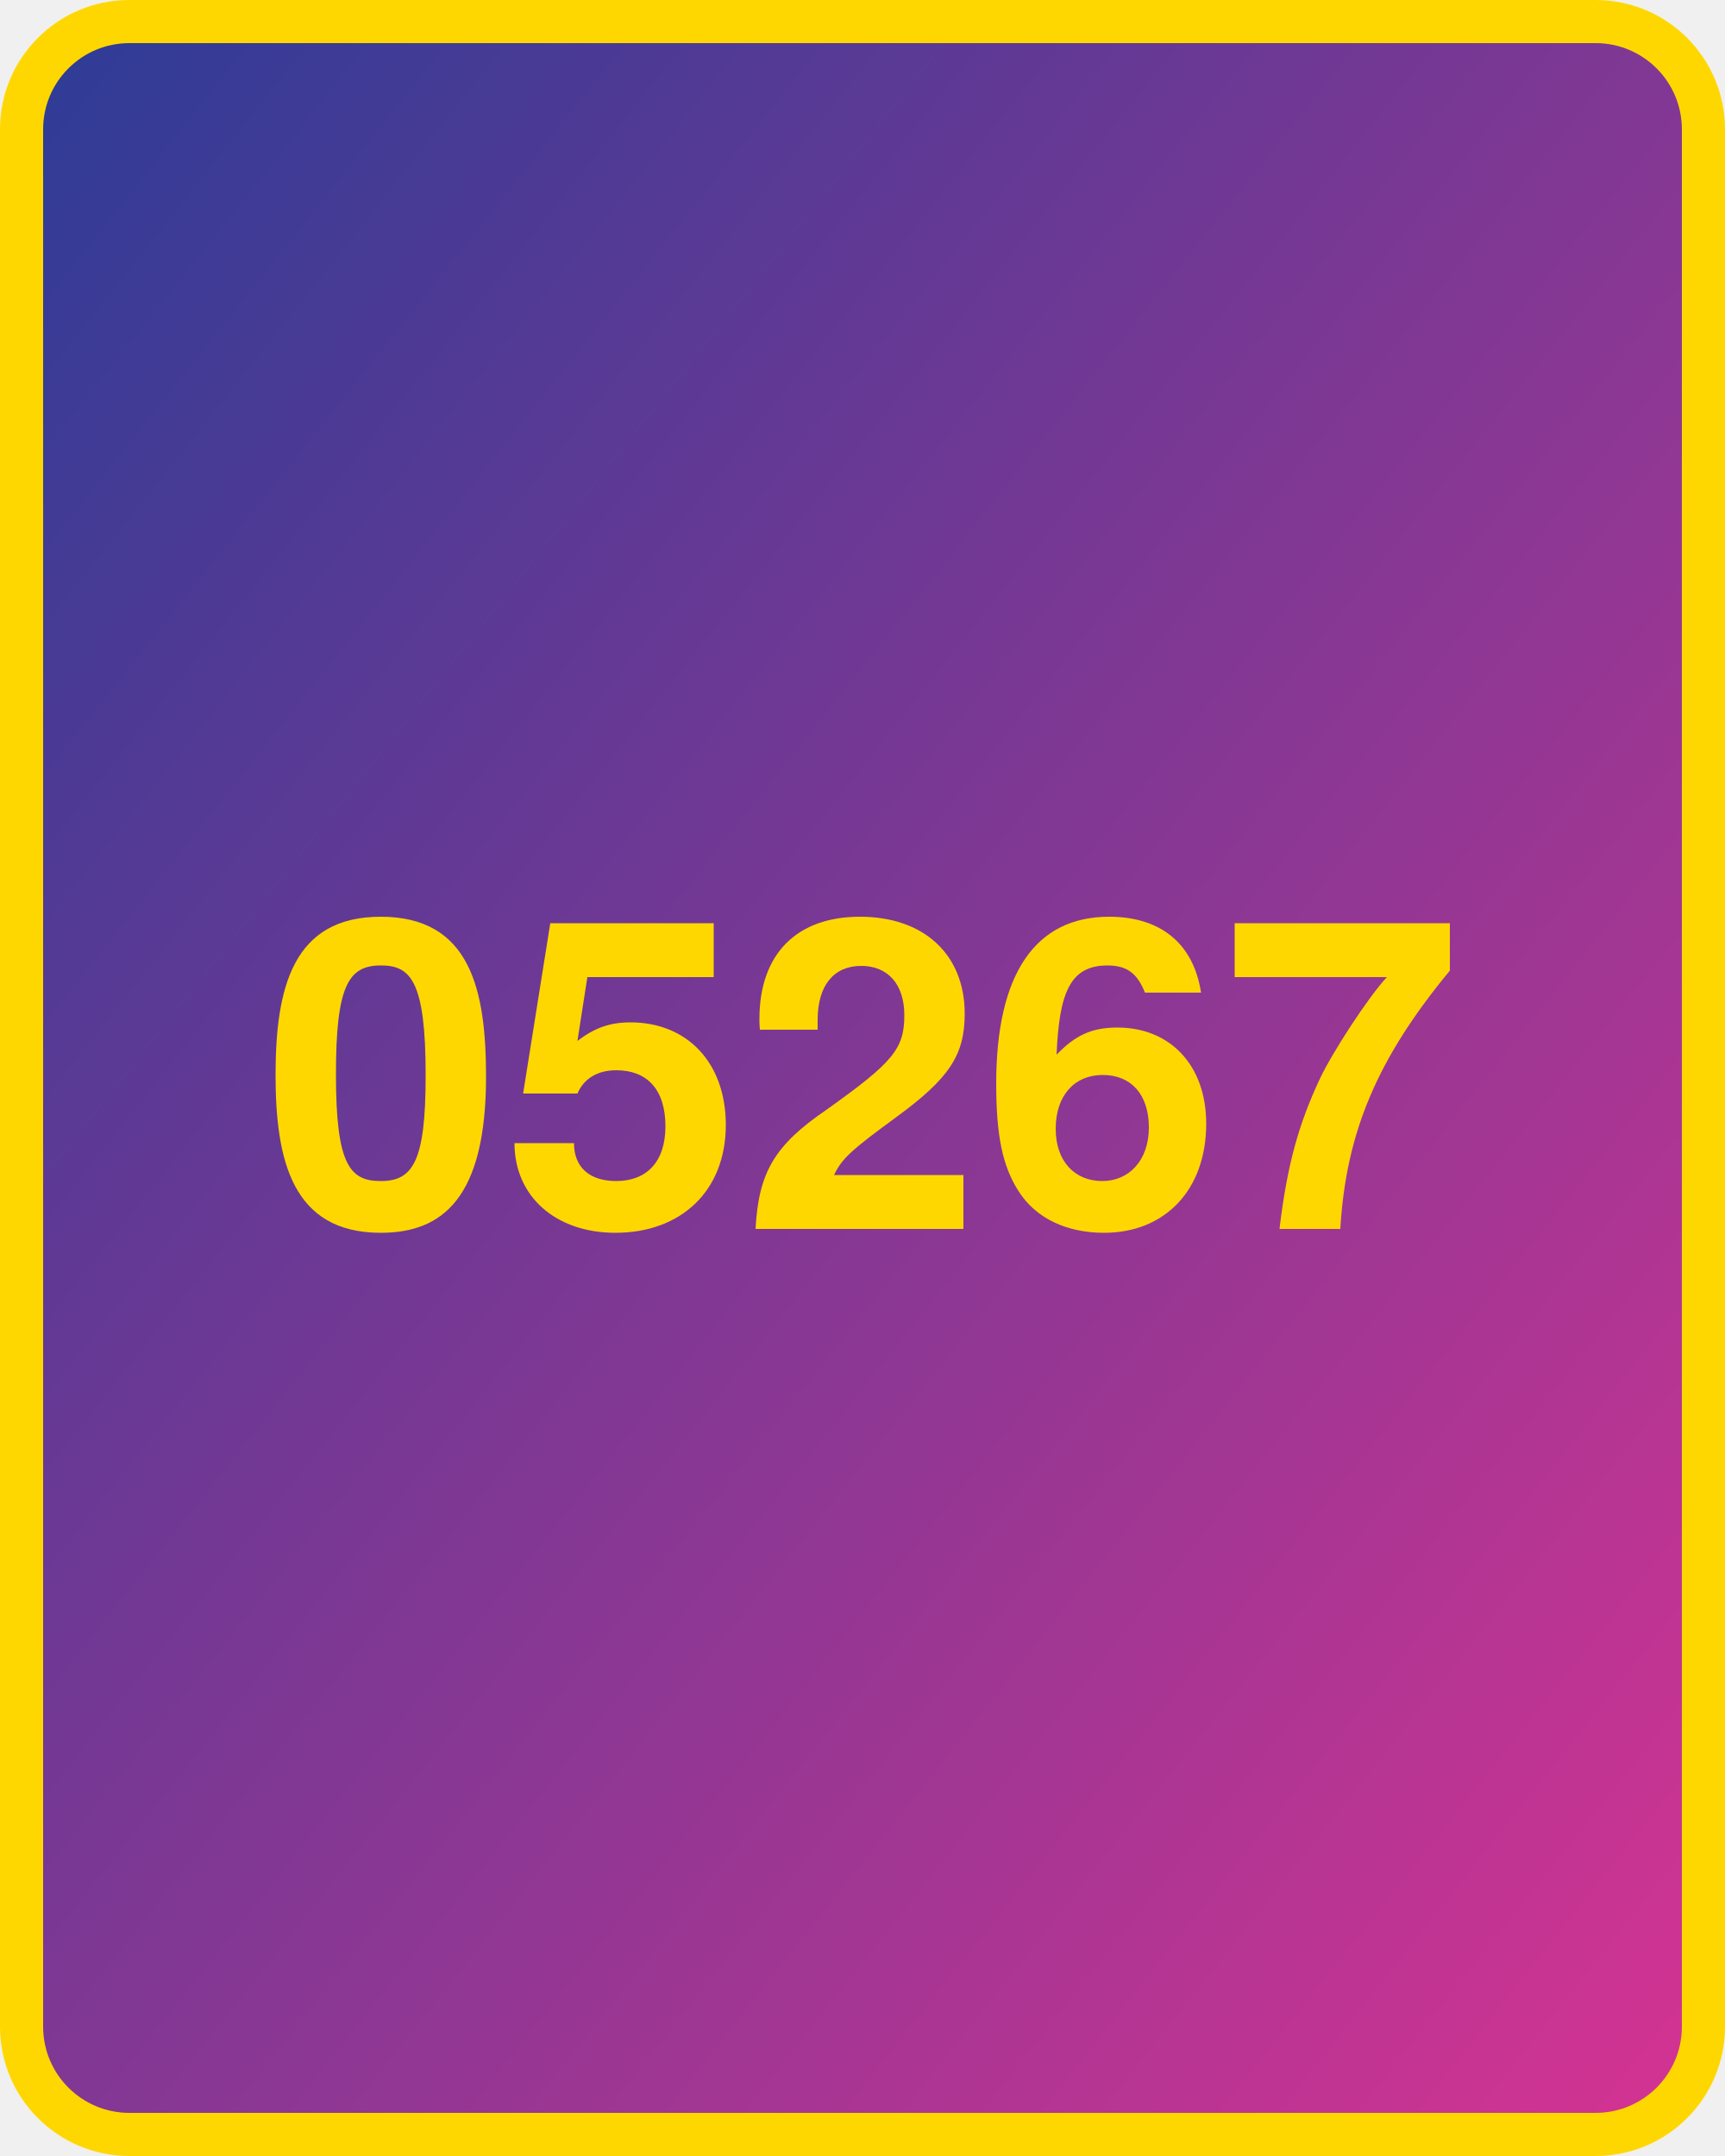
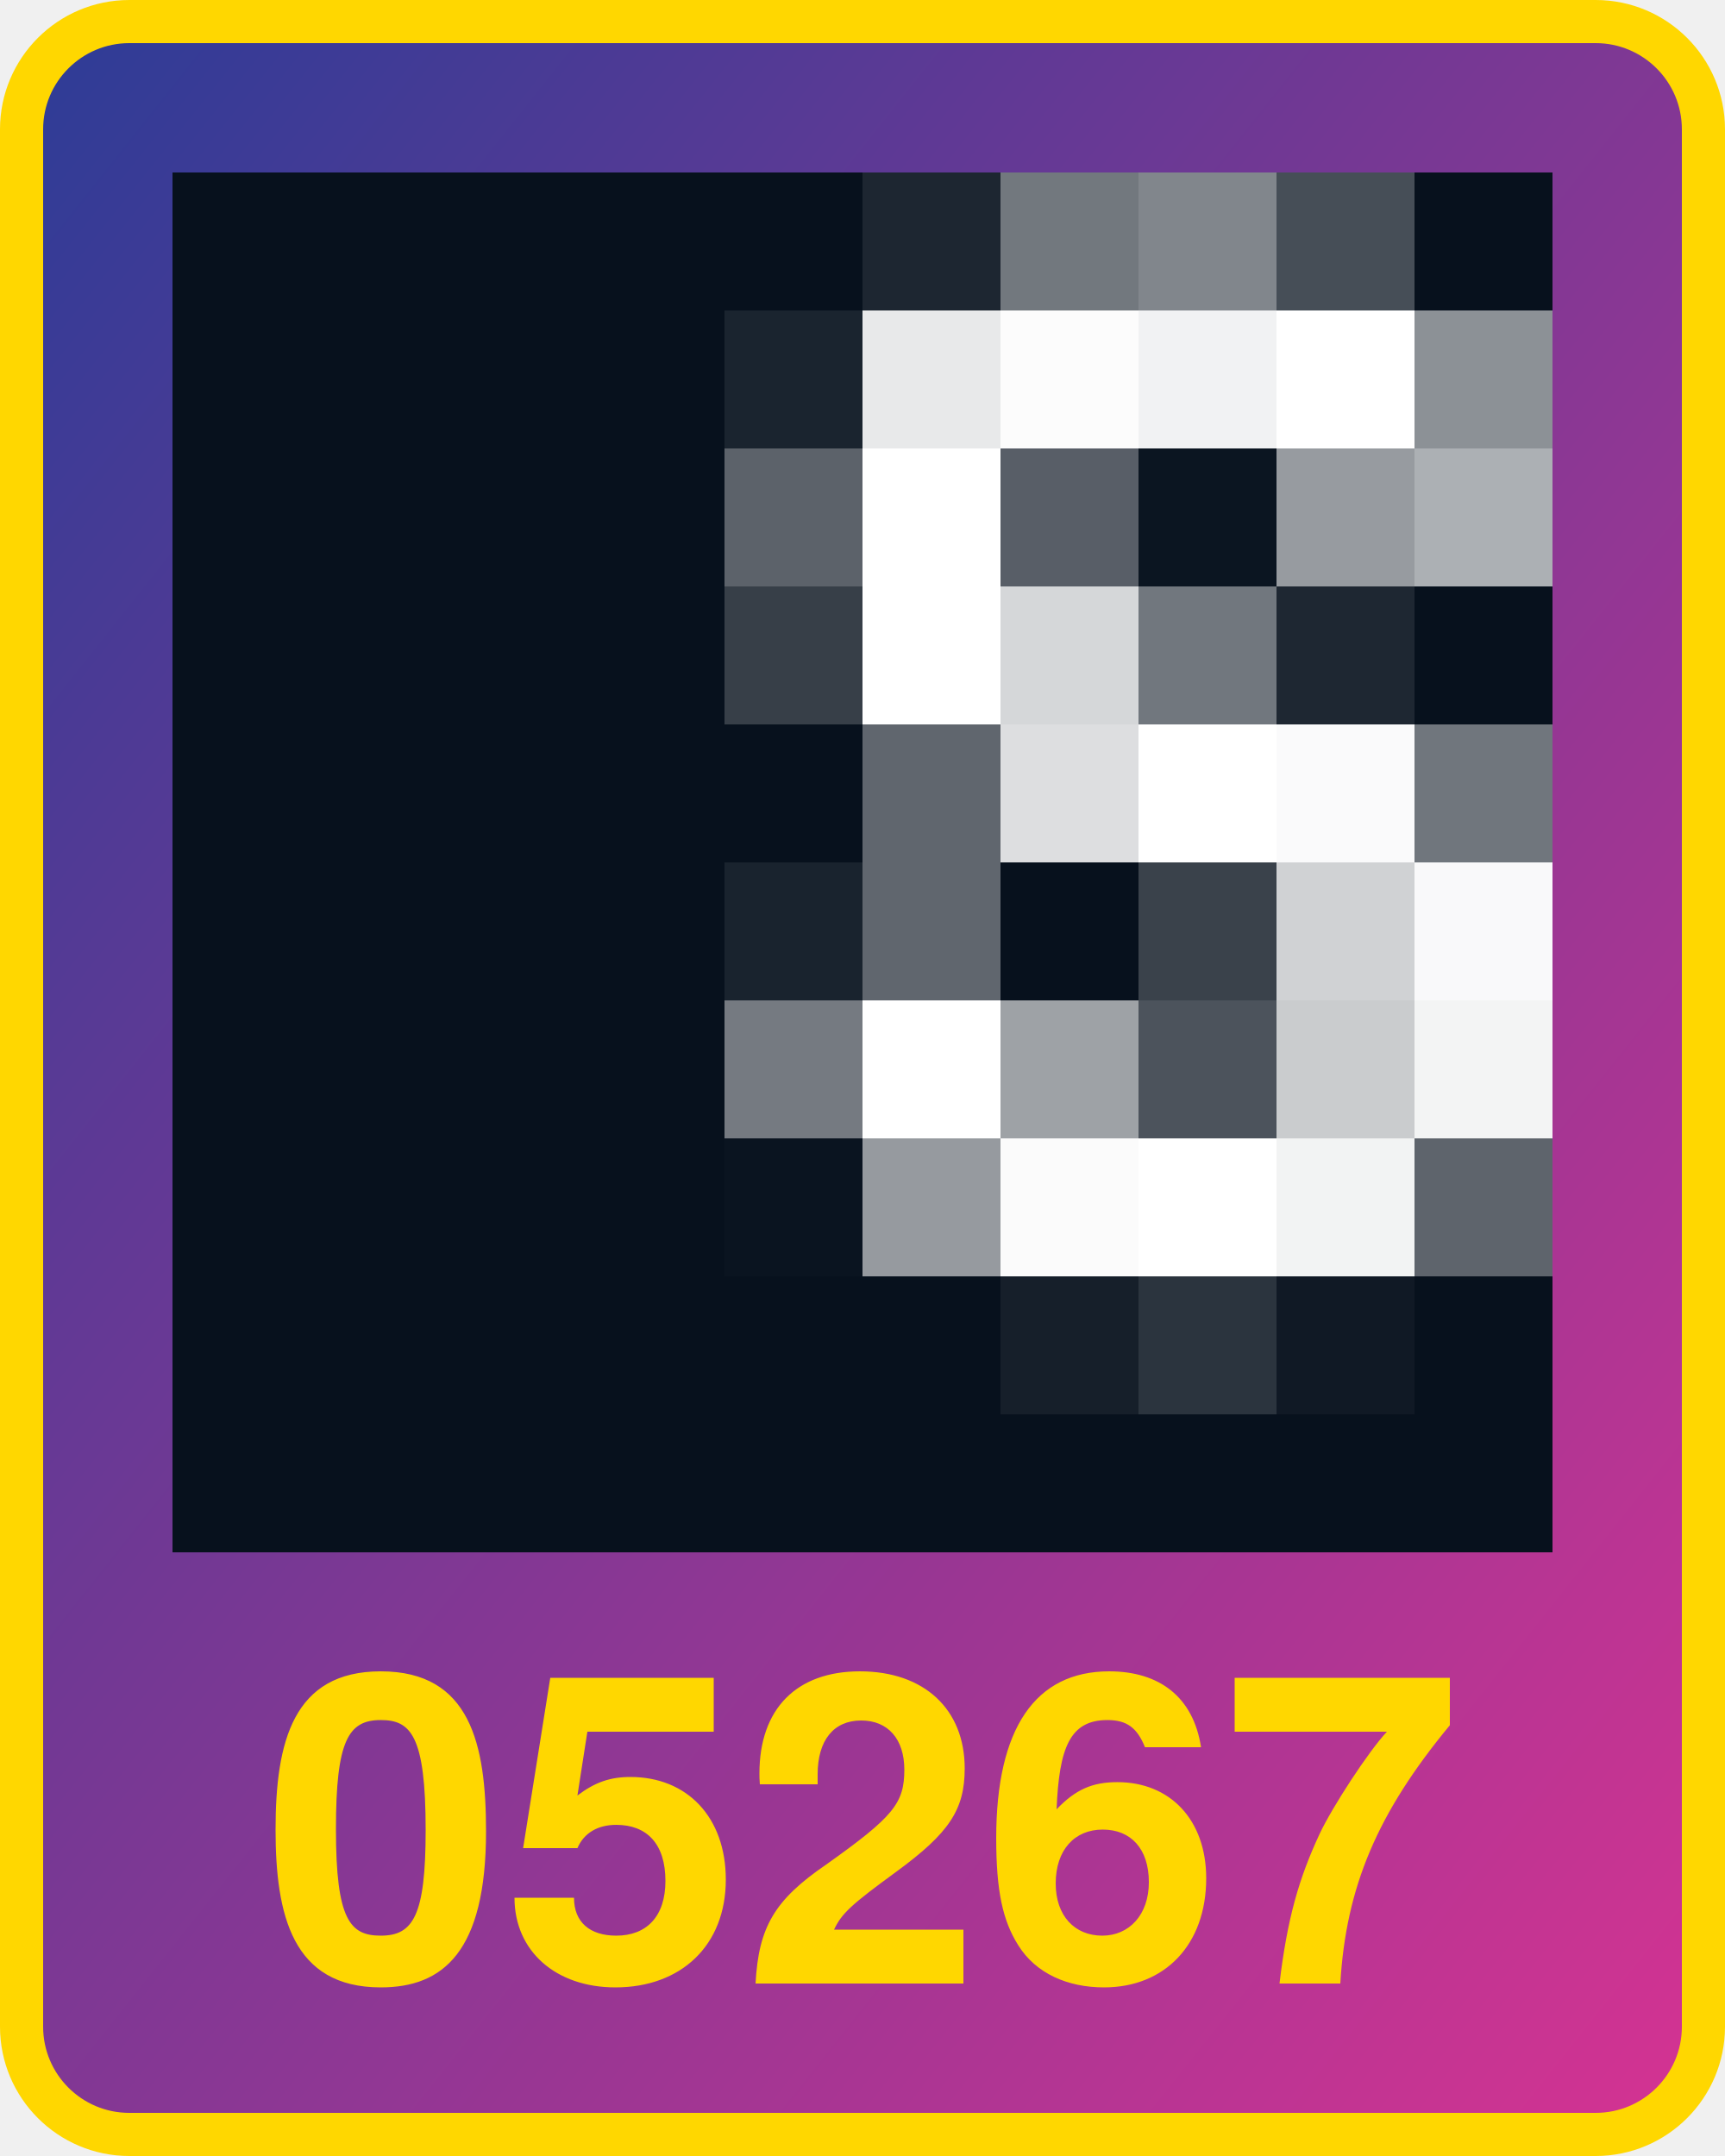
<svg xmlns="http://www.w3.org/2000/svg" width="800" height="1000">
  <defs>
    <linearGradient id="g" x1="0" x2="1" y1="0" y2="1">
      <stop offset="0%" stop-color="#2d3c96" />
      <stop offset="100%" stop-color="#d53392" />
    </linearGradient>
  </defs>
  <rect x="10" y="10" width="780" height="980" fill="url(#g)" rx="50" ry="50" stroke="gold" stroke-width="20" />
-   <text x="400" y="570" width="780" text-anchor="middle" style="font:bold 200px 'Helvetica Neue';fill:gold">05267</text>
+   <text x="400" y="920" width="780" text-anchor="middle" style="font:bold 200px 'Helvetica Neue';fill:gold">05267</text>
+   <g transform="translate(80 80) scale(64)">
+     <rect x="0" y="0" width="1" height="1" fill="#07111d" />
+     <rect x="0" y="1" width="1" height="1" fill="#07111d" />
+     <rect x="0" y="2" width="1" height="1" fill="#07111d" />
+     <rect x="0" y="3" width="1" height="1" fill="#07111d" />
+     <rect x="0" y="4" width="1" height="1" fill="#07111d" />
+     <rect x="0" y="5" width="1" height="1" fill="#07111d" />
+     <rect x="0" y="6" width="1" height="1" fill="#07111d" />
+     <rect x="0" y="7" width="1" height="1" fill="#07111d" />
+     <rect x="0" y="8" width="1" height="1" fill="#07111d" />
+     <rect x="0" y="9" width="1" height="1" fill="#07111d" />
+     <rect x="1" y="0" width="1" height="1" fill="#07111d" />
+     <rect x="1" y="1" width="1" height="1" fill="#07111d" />
+     <rect x="1" y="2" width="1" height="1" fill="#07111d" />
+     <rect x="1" y="3" width="1" height="1" fill="#07111d" />
+     <rect x="1" y="4" width="1" height="1" fill="#07111d" />
+     <rect x="1" y="5" width="1" height="1" fill="#07111d" />
+     <rect x="1" y="6" width="1" height="1" fill="#07111d" />
+     <rect x="1" y="7" width="1" height="1" fill="#07111d" />
+     <rect x="1" y="8" width="1" height="1" fill="#07111d" />
+     <rect x="1" y="9" width="1" height="1" fill="#07111d" />
+     <rect x="2" y="0" width="1" height="1" fill="#07111d" />
+     <rect x="2" y="1" width="1" height="1" fill="#07111d" />
+     <rect x="2" y="2" width="1" height="1" fill="#07111d" />
+     <rect x="2" y="3" width="1" height="1" fill="#07111d" />
+     <rect x="2" y="4" width="1" height="1" fill="#07111d" />
+     <rect x="2" y="5" width="1" height="1" fill="#07111d" />
+     <rect x="2" y="6" width="1" height="1" fill="#07111d" />
+     <rect x="2" y="7" width="1" height="1" fill="#07111d" />
+     <rect x="2" y="8" width="1" height="1" fill="#07111d" />
+     <rect x="2" y="9" width="1" height="1" fill="#07111d" />
+     <rect x="3" y="0" width="1" height="1" fill="#07111d" />
+     <rect x="3" y="1" width="1" height="1" fill="#07111d" />
+     <rect x="3" y="2" width="1" height="1" fill="#07111d" />
+     <rect x="3" y="3" width="1" height="1" fill="#07111d" />
+     <rect x="3" y="4" width="1" height="1" fill="#07111d" />
+     <rect x="3" y="5" width="1" height="1" fill="#07111d" />
+     <rect x="3" y="6" width="1" height="1" fill="#07111d" />
+     <rect x="3" y="7" width="1" height="1" fill="#07111d" />
+     <rect x="3" y="8" width="1" height="1" fill="#07111d" />
+     <rect x="3" y="9" width="1" height="1" fill="#07111d" />
+     <rect x="4" y="0" width="1" height="1" fill="#07111d" />
+     <rect x="4" y="1" width="1" height="1" fill="#1a242f" />
+     <rect x="4" y="2" width="1" height="1" fill="#5c626a" />
+     <rect x="4" y="3" width="1" height="1" fill="#373f48" />
+     <rect x="4" y="4" width="1" height="1" fill="#07111d" />
+     <rect x="4" y="5" width="1" height="1" fill="#19232e" />
+     <rect x="4" y="6" width="1" height="1" fill="#757a81" />
+     <rect x="4" y="7" width="1" height="1" fill="#0a1420" />
+     <rect x="4" y="8" width="1" height="1" fill="#07111d" />
+     <rect x="4" y="9" width="1" height="1" fill="#07111d" />
+     <rect x="5" y="0" width="1" height="1" fill="#1d2631" />
+     <rect x="5" y="1" width="1" height="1" fill="#e8e9ea" />
+     <rect x="5" y="2" width="1" height="1" fill="#ffffff" />
+     <rect x="5" y="3" width="1" height="1" fill="#ffffff" />
+     <rect x="5" y="4" width="1" height="1" fill="#60666e" />
+     <rect x="5" y="5" width="1" height="1" fill="#60666e" />
+     <rect x="5" y="6" width="1" height="1" fill="#ffffff" />
+     <rect x="5" y="7" width="1" height="1" fill="#969a9f" />
+     <rect x="5" y="8" width="1" height="1" fill="#07111d" />
+     <rect x="5" y="9" width="1" height="1" fill="#07111d" />
+     <rect x="6" y="0" width="1" height="1" fill="#72787e" />
+     <rect x="6" y="1" width="1" height="1" fill="#fcfcfc" />
+     <rect x="6" y="2" width="1" height="1" fill="#585e67" />
+     <rect x="6" y="3" width="1" height="1" fill="#d5d7d9" />
+     <rect x="6" y="4" width="1" height="1" fill="#dddee0" />
+     <rect x="6" y="5" width="1" height="1" fill="#07111d" />
+     <rect x="6" y="6" width="1" height="1" fill="#9ea2a6" />
+     <rect x="6" y="7" width="1" height="1" fill="#fbfbfb" />
+     <rect x="6" y="8" width="1" height="1" fill="#161f2a" />
+     <rect x="6" y="9" width="1" height="1" fill="#07111d" />
+     <rect x="7" y="0" width="1" height="1" fill="#81868c" />
+     <rect x="7" y="1" width="1" height="1" fill="#f1f2f3" />
+     <rect x="7" y="2" width="1" height="1" fill="#0b1521" />
+     <rect x="7" y="3" width="1" height="1" fill="#71777e" />
+     <rect x="7" y="4" width="1" height="1" fill="#ffffff" />
+     <rect x="7" y="5" width="1" height="1" fill="#3a424b" />
+     <rect x="7" y="6" width="1" height="1" fill="#4c535c" />
+     <rect x="7" y="7" width="1" height="1" fill="#ffffff" />
+     <rect x="7" y="8" width="1" height="1" fill="#2b343e" />
+     <rect x="7" y="9" width="1" height="1" fill="#07111d" />
+     <rect x="8" y="0" width="1" height="1" fill="#464e57" />
+     <rect x="8" y="1" width="1" height="1" fill="#ffffff" />
+     <rect x="8" y="2" width="1" height="1" fill="#979ba0" />
+     <rect x="8" y="3" width="1" height="1" fill="#1e2732" />
+     <rect x="8" y="4" width="1" height="1" fill="#fafafb" />
+     <rect x="8" y="5" width="1" height="1" fill="#d0d2d4" />
+     <rect x="8" y="6" width="1" height="1" fill="#caccce" />
+     <rect x="8" y="7" width="1" height="1" fill="#f2f3f3" />
+     <rect x="8" y="8" width="1" height="1" fill="#101925" />
+     <rect x="8" y="9" width="1" height="1" fill="#07111d" />
+     <rect x="9" y="0" width="1" height="1" fill="#07111d" />
+     <rect x="9" y="1" width="1" height="1" fill="#8c9196" />
+     <rect x="9" y="2" width="1" height="1" fill="#acb0b4" />
+     <rect x="9" y="3" width="1" height="1" fill="#07111d" />
+     <rect x="9" y="4" width="1" height="1" fill="#70767d" />
+     <rect x="9" y="5" width="1" height="1" fill="#f9f9fa" />
+     <rect x="9" y="6" width="1" height="1" fill="#f3f4f4" />
+     <rect x="9" y="7" width="1" height="1" fill="#5e646c" />
+     <rect x="9" y="8" width="1" height="1" fill="#07111d" />
+     <rect x="9" y="9" width="1" height="1" fill="#07111d" />
+   </g>
</svg>
